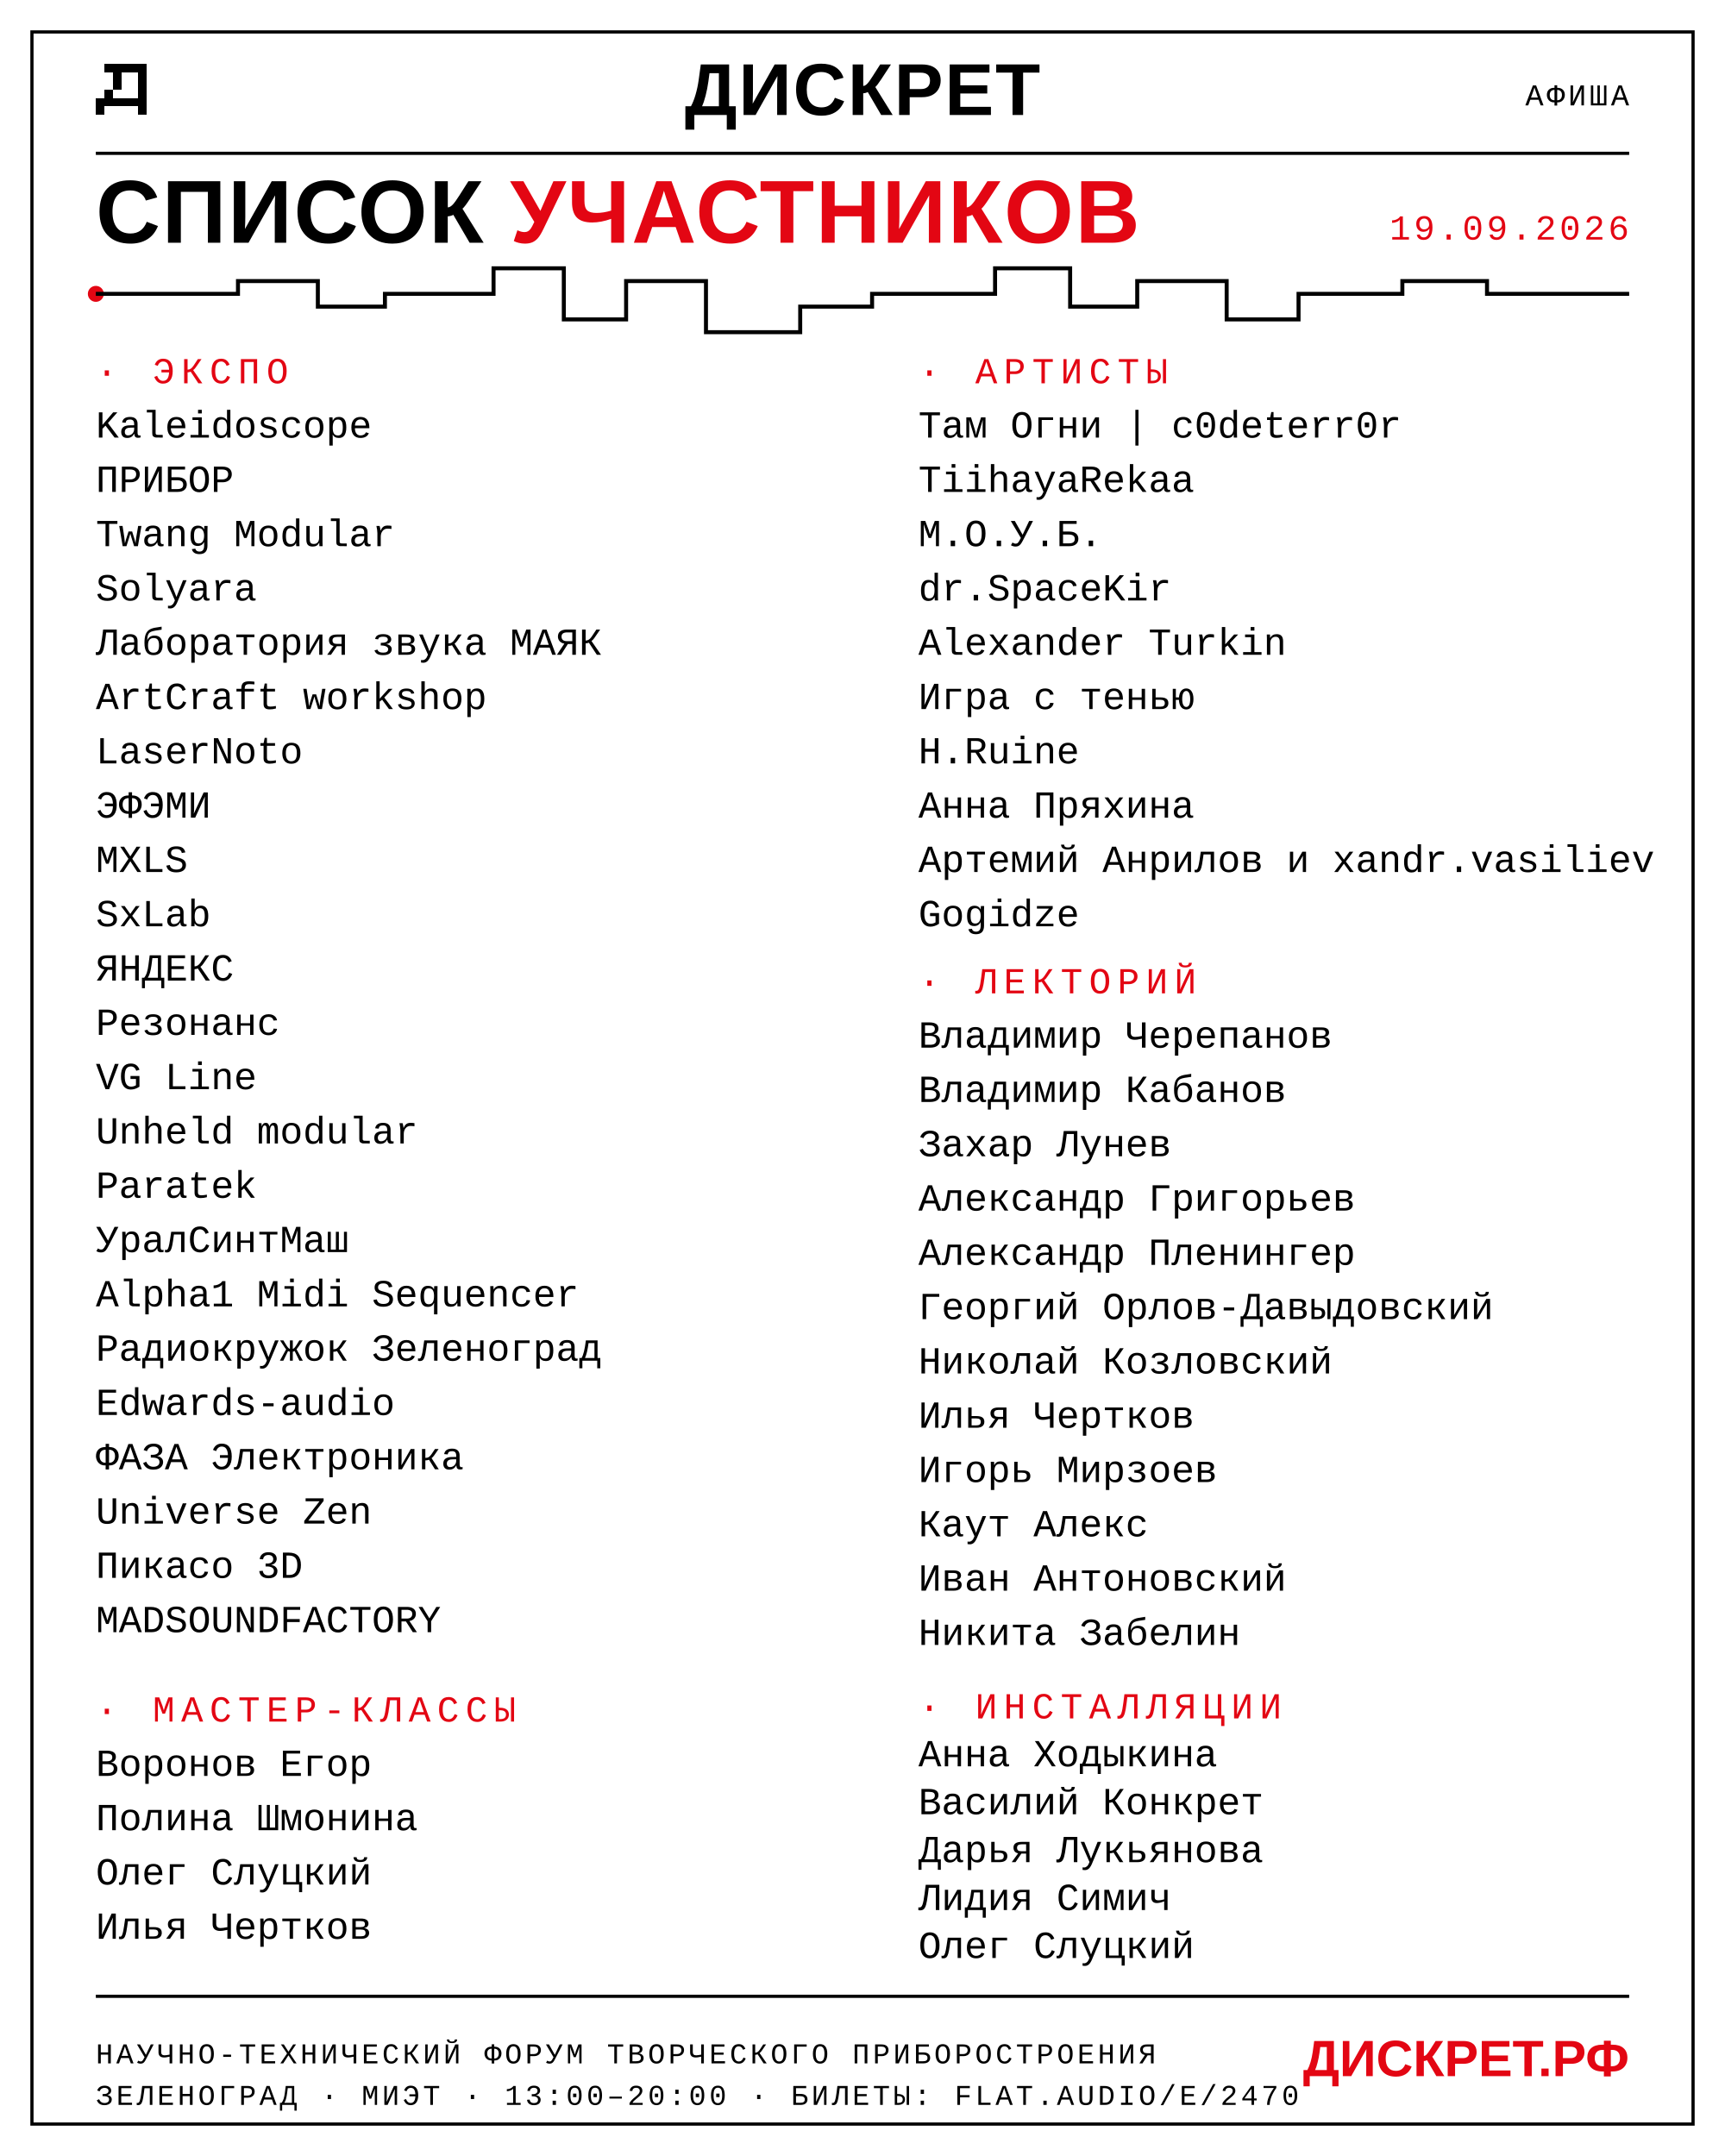
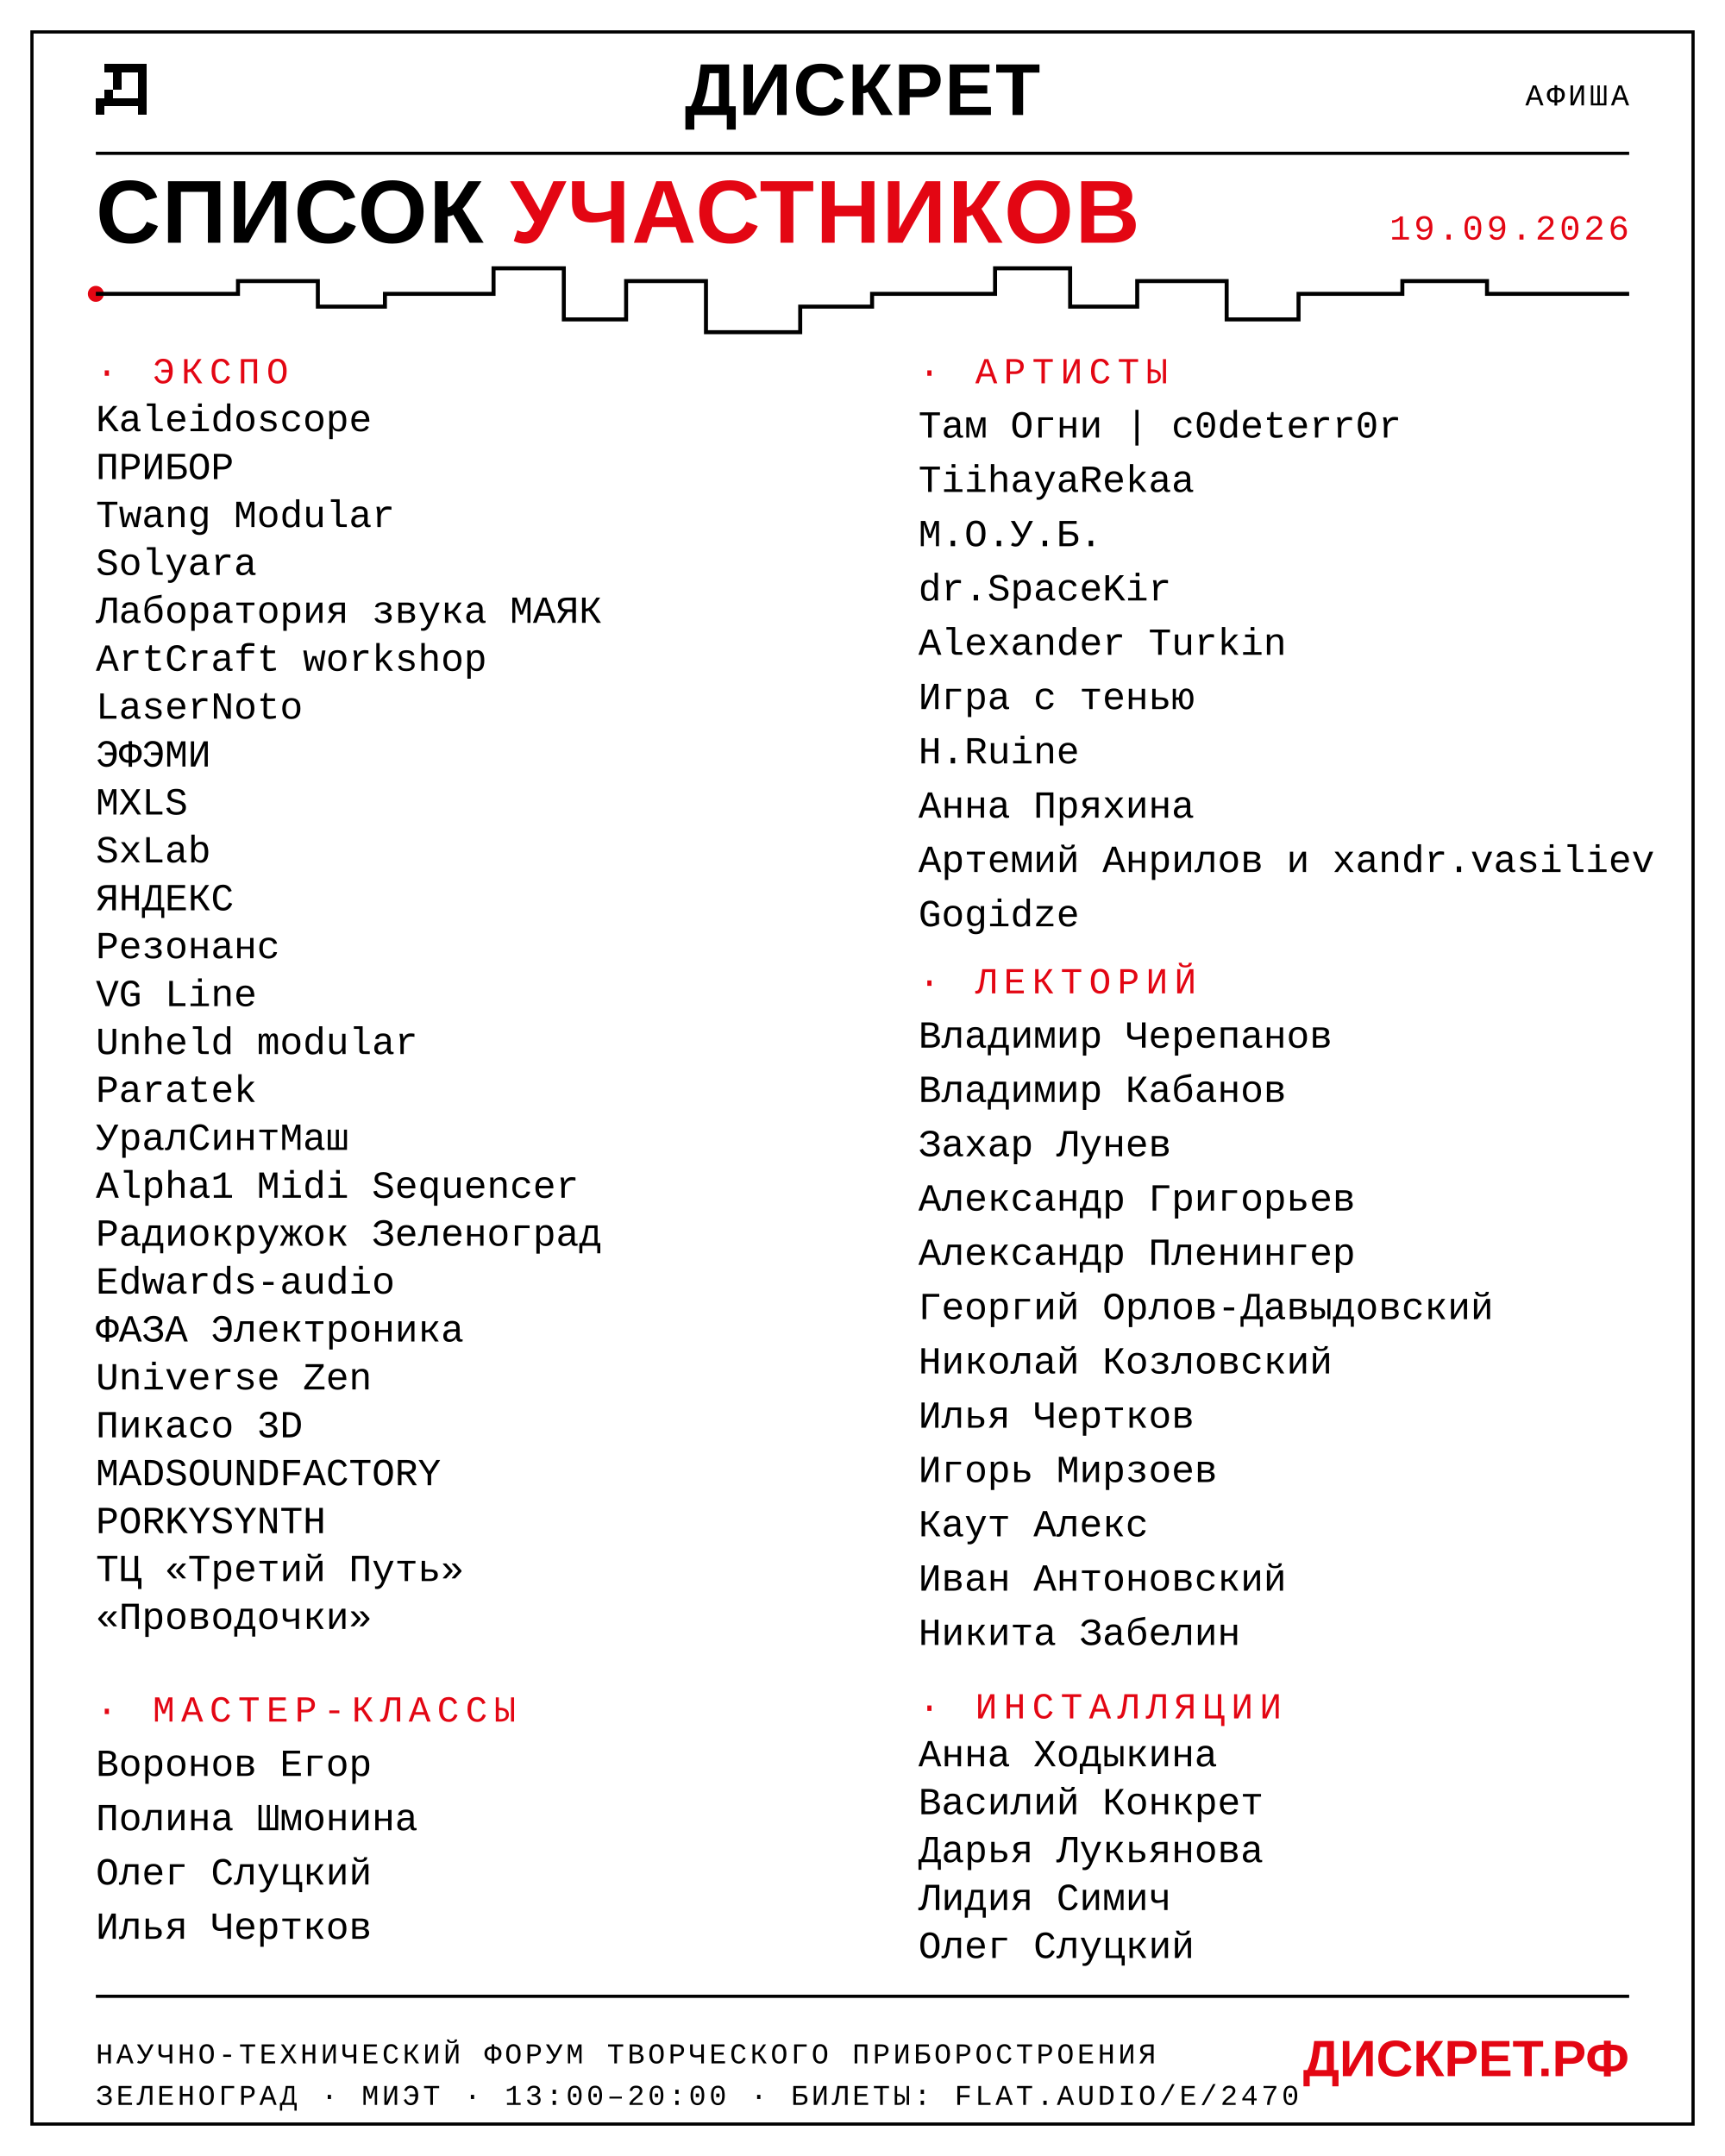
<svg xmlns="http://www.w3.org/2000/svg" width="1080" height="1350" viewBox="0 0 1080 1350" fill="none" font-family="'Arial Narrow','Helvetica Neue',Arial,sans-serif">
  <defs>
    <g id="logoD" shape-rendering="crispEdges" transform="scale(0.66667)">
      <rect x="10" y="0" width="2" height="12" />
      <rect x="2" y="0" width="8" height="2" />
      <rect x="4" y="2" width="2" height="4" />
      <rect x="2" y="6" width="2" height="2" />
      <rect x="0" y="8" width="12" height="2" />
      <rect x="0" y="10" width="2" height="2" />
    </g>
  </defs>
  <rect width="1080" height="1350" fill="#FFFFFF" />
  <rect x="20" y="20" width="1040" height="1310" fill="none" stroke="#000" stroke-width="2" />
  <use href="#logoD" fill="#000" transform="translate(60,40) scale(4.0)" />
  <text x="540" y="72" text-anchor="middle" font-weight="800" font-size="46" letter-spacing="1" fill="#000">ДИСКРЕТ</text>
  <text x="1020" y="66" text-anchor="end" font-family="'Courier New',monospace" font-size="19" letter-spacing="2" fill="#000">АФИША</text>
  <line x1="60" y1="96" x2="1020" y2="96" stroke="#000" stroke-width="2" />
  <text x="60" y="152" font-weight="800" font-size="56" letter-spacing="1" fill="#000">СПИСОК <tspan fill="#E30613">УЧАСТНИКОВ</tspan>
  </text>
  <text x="1020" y="150" text-anchor="end" font-family="'Courier New',monospace" font-size="22" letter-spacing="2" fill="#E30613">19.09.2026</text>
  <circle cx="60" cy="184" r="5" fill="#E30613" />
  <polyline points="60,184 149,184 149,176 199,176 199,192 241,192 241,184 309,184 309,168 353,168 353,200 392,200 392,176 442,176 442,208 501,208 501,192 546,192 546,184 623,184 623,168 670,168 670,192 712,192 712,176 768,176 768,200 813,200 813,184 878,184 878,176 931,176 931,184 1020,184" fill="none" stroke="#000" stroke-width="2.5" />
  <text x="60" y="240" font-family="'Courier New',monospace" font-size="23" letter-spacing="4" fill="#E30613">· ЭКСПО</text>
-   <text x="60" y="274" font-family="'Courier New',monospace" font-size="24" fill="#000">Kaleidoscope</text>
-   <text x="60" y="308" font-family="'Courier New',monospace" font-size="24" fill="#000">ПРИБОР</text>
-   <text x="60" y="342" font-family="'Courier New',monospace" font-size="24" fill="#000">Twang Modular</text>
-   <text x="60" y="376" font-family="'Courier New',monospace" font-size="24" fill="#000">Solyara</text>
-   <text x="60" y="410" font-family="'Courier New',monospace" font-size="24" fill="#000">Лаборатория звука МАЯК</text>
-   <text x="60" y="444" font-family="'Courier New',monospace" font-size="24" fill="#000">ArtCraft workshop</text>
-   <text x="60" y="478" font-family="'Courier New',monospace" font-size="24" fill="#000">LaserNoto</text>
-   <text x="60" y="512" font-family="'Courier New',monospace" font-size="24" fill="#000">ЭФЭМИ</text>
-   <text x="60" y="546" font-family="'Courier New',monospace" font-size="24" fill="#000">MXLS</text>
-   <text x="60" y="580" font-family="'Courier New',monospace" font-size="24" fill="#000">SxLab</text>
-   <text x="60" y="614" font-family="'Courier New',monospace" font-size="24" fill="#000">ЯНДЕКС</text>
-   <text x="60" y="648" font-family="'Courier New',monospace" font-size="24" fill="#000">Резонанс</text>
-   <text x="60" y="682" font-family="'Courier New',monospace" font-size="24" fill="#000">VG Line</text>
-   <text x="60" y="716" font-family="'Courier New',monospace" font-size="24" fill="#000">Unheld modular</text>
-   <text x="60" y="750" font-family="'Courier New',monospace" font-size="24" fill="#000">Paratek</text>
-   <text x="60" y="784" font-family="'Courier New',monospace" font-size="24" fill="#000">УралСинтМаш</text>
-   <text x="60" y="818" font-family="'Courier New',monospace" font-size="24" fill="#000">Alpha1 Midi Sequencer</text>
-   <text x="60" y="852" font-family="'Courier New',monospace" font-size="24" fill="#000">Радиокружок Зеленоград</text>
-   <text x="60" y="886" font-family="'Courier New',monospace" font-size="24" fill="#000">Edwards-audio</text>
-   <text x="60" y="920" font-family="'Courier New',monospace" font-size="24" fill="#000">ФАЗА Электроника</text>
-   <text x="60" y="954" font-family="'Courier New',monospace" font-size="24" fill="#000">Universe Zen</text>
-   <text x="60" y="988" font-family="'Courier New',monospace" font-size="24" fill="#000">Пикасо 3D</text>
-   <text x="60" y="1022" font-family="'Courier New',monospace" font-size="24" fill="#000">MADSOUNDFACTORY</text>
+   <text x="60" y="270" font-family="'Courier New',monospace" font-size="24" fill="#000">Kaleidoscope</text>
+   <text x="60" y="300" font-family="'Courier New',monospace" font-size="24" fill="#000">ПРИБОР</text>
+   <text x="60" y="330" font-family="'Courier New',monospace" font-size="24" fill="#000">Twang Modular</text>
+   <text x="60" y="360" font-family="'Courier New',monospace" font-size="24" fill="#000">Solyara</text>
+   <text x="60" y="390" font-family="'Courier New',monospace" font-size="24" fill="#000">Лаборатория звука МАЯК</text>
+   <text x="60" y="420" font-family="'Courier New',monospace" font-size="24" fill="#000">ArtCraft workshop</text>
+   <text x="60" y="450" font-family="'Courier New',monospace" font-size="24" fill="#000">LaserNoto</text>
+   <text x="60" y="480" font-family="'Courier New',monospace" font-size="24" fill="#000">ЭФЭМИ</text>
+   <text x="60" y="510" font-family="'Courier New',monospace" font-size="24" fill="#000">MXLS</text>
+   <text x="60" y="540" font-family="'Courier New',monospace" font-size="24" fill="#000">SxLab</text>
+   <text x="60" y="570" font-family="'Courier New',monospace" font-size="24" fill="#000">ЯНДЕКС</text>
+   <text x="60" y="600" font-family="'Courier New',monospace" font-size="24" fill="#000">Резонанс</text>
+   <text x="60" y="630" font-family="'Courier New',monospace" font-size="24" fill="#000">VG Line</text>
+   <text x="60" y="660" font-family="'Courier New',monospace" font-size="24" fill="#000">Unheld modular</text>
+   <text x="60" y="690" font-family="'Courier New',monospace" font-size="24" fill="#000">Paratek</text>
+   <text x="60" y="720" font-family="'Courier New',monospace" font-size="24" fill="#000">УралСинтМаш</text>
+   <text x="60" y="750" font-family="'Courier New',monospace" font-size="24" fill="#000">Alpha1 Midi Sequencer</text>
+   <text x="60" y="780" font-family="'Courier New',monospace" font-size="24" fill="#000">Радиокружок Зеленоград</text>
+   <text x="60" y="810" font-family="'Courier New',monospace" font-size="24" fill="#000">Edwards-audio</text>
+   <text x="60" y="840" font-family="'Courier New',monospace" font-size="24" fill="#000">ФАЗА Электроника</text>
+   <text x="60" y="870" font-family="'Courier New',monospace" font-size="24" fill="#000">Universe Zen</text>
+   <text x="60" y="900" font-family="'Courier New',monospace" font-size="24" fill="#000">Пикасо 3D</text>
+   <text x="60" y="930" font-family="'Courier New',monospace" font-size="24" fill="#000">MADSOUNDFACTORY</text>
+   <text x="60" y="960" font-family="'Courier New',monospace" font-size="24" fill="#000">PORKYSYNTH</text>
+   <text x="60" y="990" font-family="'Courier New',monospace" font-size="24" fill="#000">ТЦ «Третий Путь»</text>
+   <text x="60" y="1020" font-family="'Courier New',monospace" font-size="24" fill="#000">«Проводочки»</text>
  <text x="575" y="240" font-family="'Courier New',monospace" font-size="23" letter-spacing="4" fill="#E30613">· АРТИСТЫ</text>
  <text x="575" y="274" font-family="'Courier New',monospace" font-size="24" fill="#000">Там Огни | c0deterr0r</text>
  <text x="575" y="308" font-family="'Courier New',monospace" font-size="24" fill="#000">TiihayaRekaa</text>
  <text x="575" y="342" font-family="'Courier New',monospace" font-size="24" fill="#000">М.О.У.Б.</text>
  <text x="575" y="376" font-family="'Courier New',monospace" font-size="24" fill="#000">dr.SpaceKir</text>
  <text x="575" y="410" font-family="'Courier New',monospace" font-size="24" fill="#000">Alexander Turkin</text>
  <text x="575" y="444" font-family="'Courier New',monospace" font-size="24" fill="#000">Игра с тенью</text>
  <text x="575" y="478" font-family="'Courier New',monospace" font-size="24" fill="#000">H.Ruine</text>
  <text x="575" y="512" font-family="'Courier New',monospace" font-size="24" fill="#000">Анна Пряхина</text>
  <text x="575" y="546" font-family="'Courier New',monospace" font-size="24" fill="#000">Артемий Анрилов и xandr.vasiliev</text>
  <text x="575" y="580" font-family="'Courier New',monospace" font-size="24" fill="#000">Gogidze</text>
  <text x="575" y="622" font-family="'Courier New',monospace" font-size="23" letter-spacing="4" fill="#E30613">· ЛЕКТОРИЙ</text>
  <text x="575" y="656" font-family="'Courier New',monospace" font-size="24" fill="#000">Владимир Черепанов</text>
  <text x="575" y="690" font-family="'Courier New',monospace" font-size="24" fill="#000">Владимир Кабанов</text>
  <text x="575" y="724" font-family="'Courier New',monospace" font-size="24" fill="#000">Захар Лунев</text>
  <text x="575" y="758" font-family="'Courier New',monospace" font-size="24" fill="#000">Александр Григорьев</text>
  <text x="575" y="792" font-family="'Courier New',monospace" font-size="24" fill="#000">Александр Пленингер</text>
  <text x="575" y="826" font-family="'Courier New',monospace" font-size="24" fill="#000">Георгий Орлов-Давыдовский</text>
  <text x="575" y="860" font-family="'Courier New',monospace" font-size="24" fill="#000">Николай Козловский</text>
  <text x="575" y="894" font-family="'Courier New',monospace" font-size="24" fill="#000">Илья Чертков</text>
  <text x="575" y="928" font-family="'Courier New',monospace" font-size="24" fill="#000">Игорь Мирзоев</text>
  <text x="575" y="962" font-family="'Courier New',monospace" font-size="24" fill="#000">Каут Алекс</text>
  <text x="575" y="996" font-family="'Courier New',monospace" font-size="24" fill="#000">Иван Антоновский</text>
  <text x="575" y="1030" font-family="'Courier New',monospace" font-size="24" fill="#000">Никита Забелин</text>
  <text x="60" y="1078" font-family="'Courier New',monospace" font-size="23" letter-spacing="4" fill="#E30613">· МАСТЕР-КЛАССЫ</text>
  <text x="60" y="1112" font-family="'Courier New',monospace" font-size="24" fill="#000">Воронов Егор</text>
  <text x="60" y="1146" font-family="'Courier New',monospace" font-size="24" fill="#000">Полина Шмонина</text>
  <text x="60" y="1180" font-family="'Courier New',monospace" font-size="24" fill="#000">Олег Слуцкий</text>
  <text x="60" y="1214" font-family="'Courier New',monospace" font-size="24" fill="#000">Илья Чертков</text>
  <text x="575" y="1076" font-family="'Courier New',monospace" font-size="23" letter-spacing="4" fill="#E30613">· ИНСТАЛЛЯЦИИ</text>
  <text x="575" y="1106" font-family="'Courier New',monospace" font-size="24" fill="#000">Анна Ходыкина</text>
  <text x="575" y="1136" font-family="'Courier New',monospace" font-size="24" fill="#000">Василий Конкрет</text>
  <text x="575" y="1166" font-family="'Courier New',monospace" font-size="24" fill="#000">Дарья Лукьянова</text>
  <text x="575" y="1196" font-family="'Courier New',monospace" font-size="24" fill="#000">Лидия Симич</text>
  <text x="575" y="1226" font-family="'Courier New',monospace" font-size="24" fill="#000">Олег Слуцкий</text>
  <line x1="60" y1="1250" x2="1020" y2="1250" stroke="#000" stroke-width="2" />
  <text x="60" y="1292" font-family="'Courier New',monospace" font-size="18" letter-spacing="2" fill="#000">НАУЧНО-ТЕХНИЧЕСКИЙ ФОРУМ ТВОРЧЕСКОГО ПРИБОРОСТРОЕНИЯ</text>
  <text x="60" y="1318" font-family="'Courier New',monospace" font-size="18" letter-spacing="2" fill="#000">ЗЕЛЕНОГРАД · МИЭТ · 13:00–20:00 · БИЛЕТЫ: FLAT.AUDIO/E/2470</text>
  <text x="1020" y="1300" text-anchor="end" font-weight="800" font-size="32" fill="#E30613">ДИСКРЕТ.РФ</text>
</svg>
